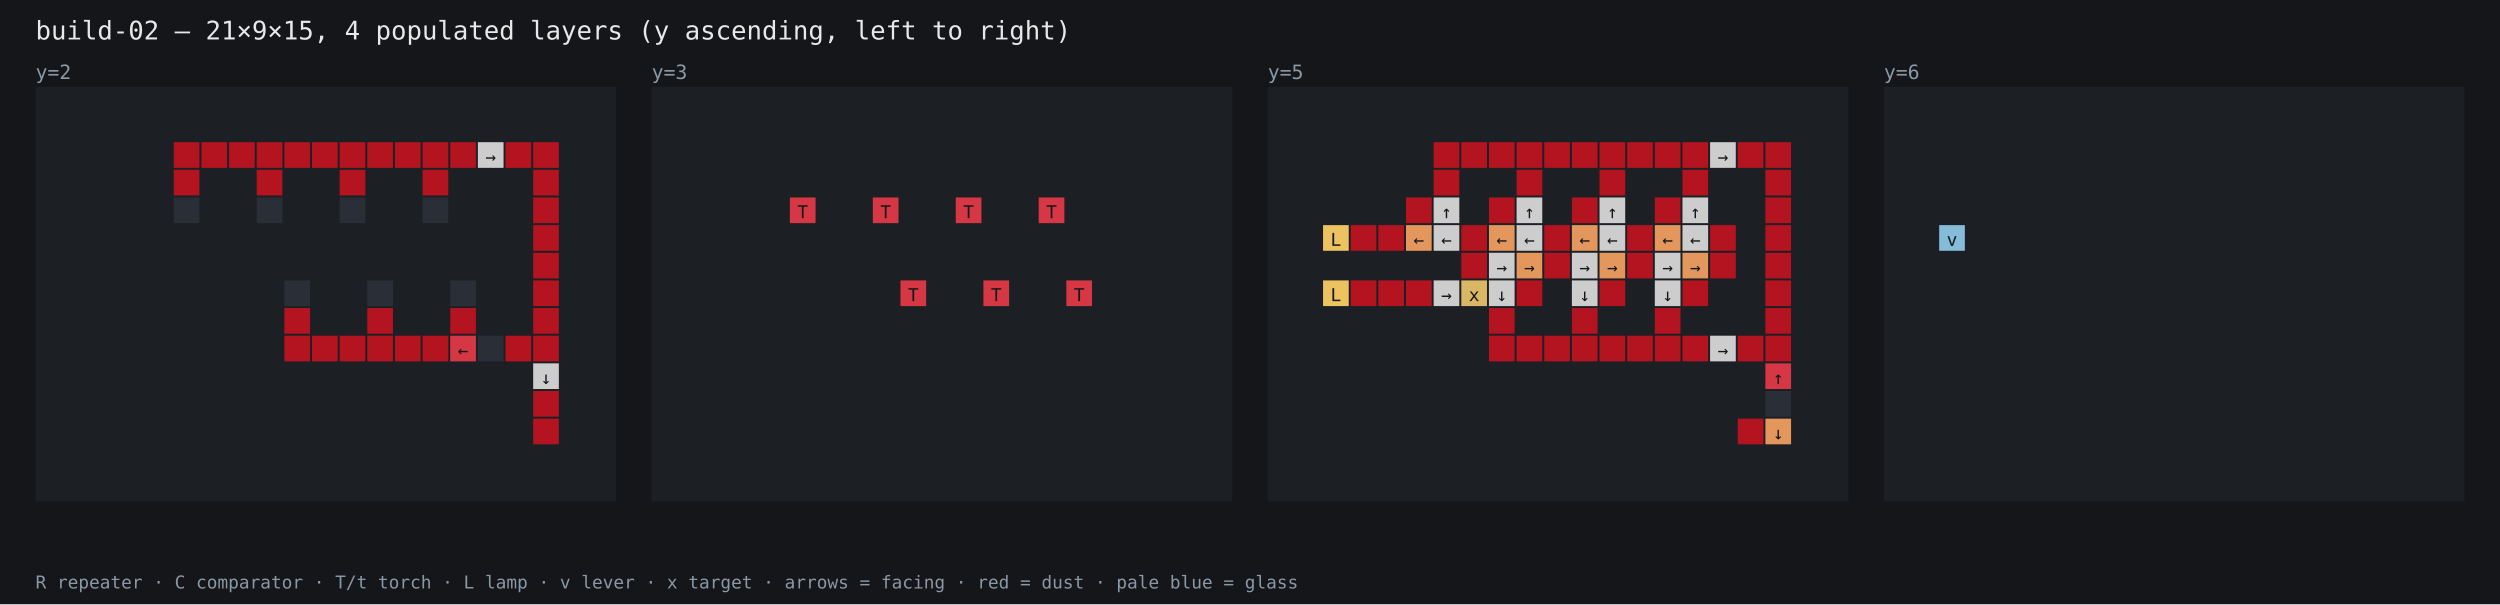
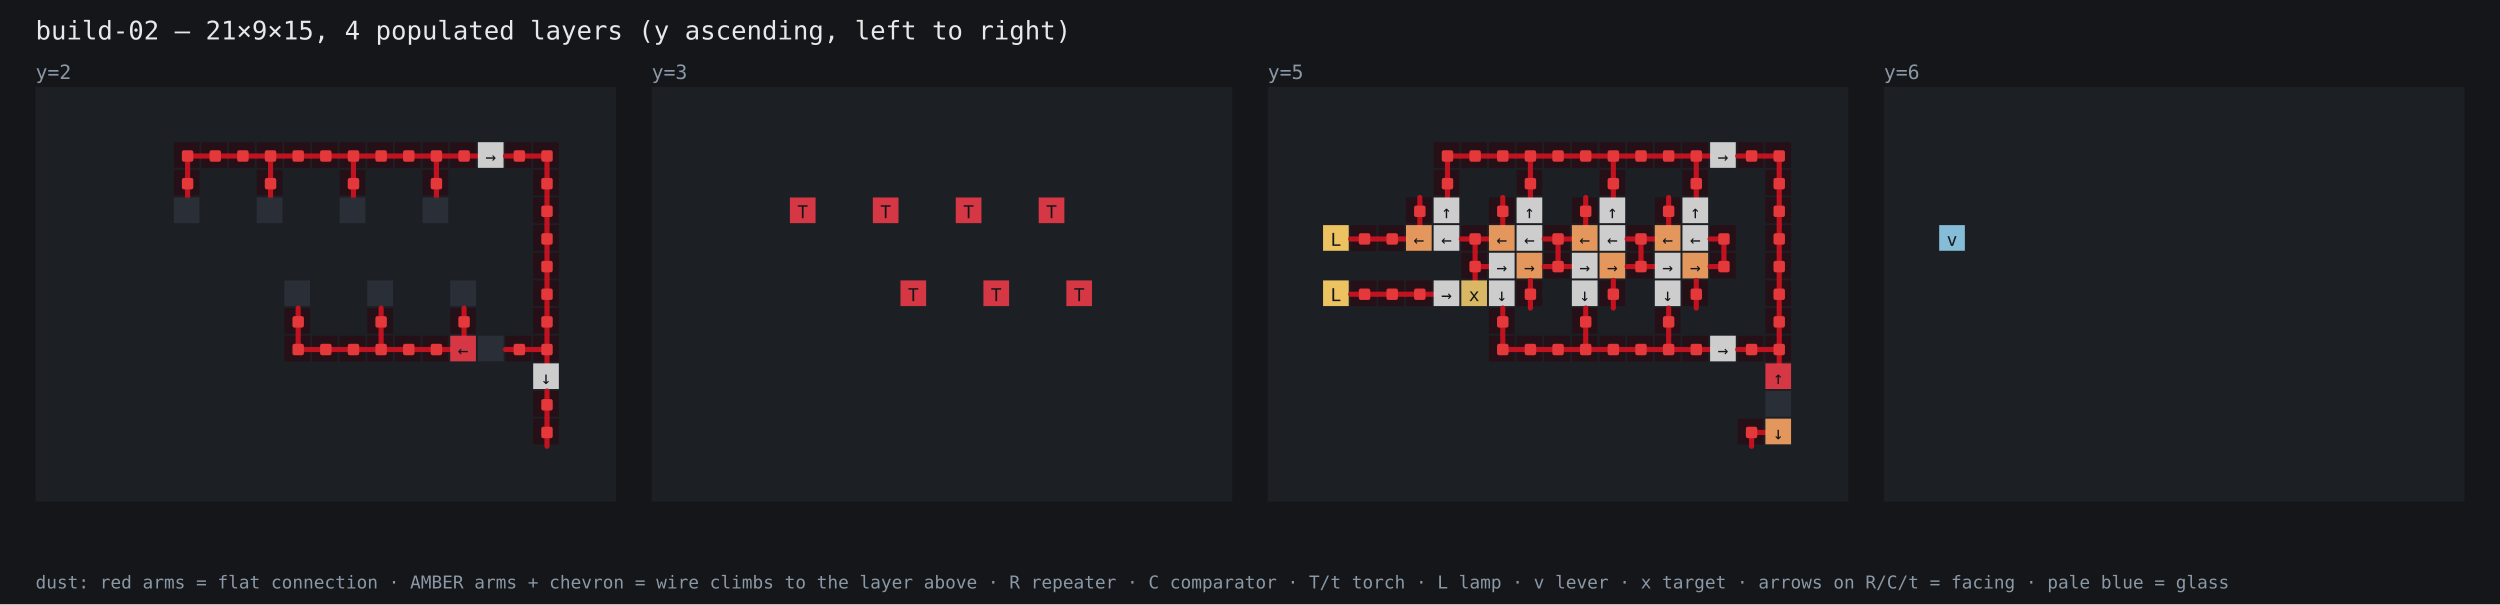
<svg xmlns="http://www.w3.org/2000/svg" width="1266" height="306" viewBox="0 0 1266 306" font-family="ui-monospace,monospace">
  <rect width="1266" height="306" fill="#14161a" />
  <text x="18" y="20" fill="#e8e8e8" font-size="13">build-02 — 21×9×15, 4 populated layers (y ascending, left to right)</text>
  <text x="18" y="40" fill="#8b98a5" font-size="10">y=2</text>
  <rect x="18" y="44" width="294" height="210" fill="#1c1f24" />
-   <rect x="88" y="72" width="13" height="13" fill="#c1121f" opacity="0.92" />
-   <rect x="88" y="86" width="13" height="13" fill="#c1121f" opacity="0.92" />
+   <rect x="88" y="72" width="13" height="13" fill="#241016" />
+   <line x1="95.0" y1="79.0" x2="95.0" y2="86.0" stroke="#c1121f" stroke-width="2.6" stroke-linecap="round" />
+   <line x1="95.0" y1="79.0" x2="102.0" y2="79.0" stroke="#c1121f" stroke-width="2.6" stroke-linecap="round" />
+   <rect x="92.1" y="76.1" width="5.8" height="5.8" rx="1" fill="#e5383b" />
+   <rect x="88" y="86" width="13" height="13" fill="#241016" />
+   <line x1="95.0" y1="93.0" x2="95.0" y2="86.0" stroke="#c1121f" stroke-width="2.6" stroke-linecap="round" />
+   <line x1="95.0" y1="93.0" x2="95.0" y2="100.0" stroke="#c1121f" stroke-width="2.6" stroke-linecap="round" />
+   <rect x="92.1" y="90.1" width="5.8" height="5.8" rx="1" fill="#e5383b" />
  <rect x="88" y="100" width="13" height="13" fill="#2b3038" opacity="0.92" />
-   <rect x="102" y="72" width="13" height="13" fill="#c1121f" opacity="0.92" />
-   <rect x="116" y="72" width="13" height="13" fill="#c1121f" opacity="0.92" />
-   <rect x="130" y="72" width="13" height="13" fill="#c1121f" opacity="0.92" />
-   <rect x="130" y="86" width="13" height="13" fill="#c1121f" opacity="0.92" />
+   <rect x="102" y="72" width="13" height="13" fill="#241016" />
+   <line x1="109.0" y1="79.0" x2="116.0" y2="79.0" stroke="#c1121f" stroke-width="2.6" stroke-linecap="round" />
+   <line x1="109.0" y1="79.0" x2="102.0" y2="79.0" stroke="#c1121f" stroke-width="2.6" stroke-linecap="round" />
+   <rect x="106.1" y="76.1" width="5.8" height="5.8" rx="1" fill="#e5383b" />
+   <rect x="116" y="72" width="13" height="13" fill="#241016" />
+   <line x1="123.0" y1="79.0" x2="130.0" y2="79.0" stroke="#c1121f" stroke-width="2.6" stroke-linecap="round" />
+   <line x1="123.0" y1="79.0" x2="116.0" y2="79.0" stroke="#c1121f" stroke-width="2.6" stroke-linecap="round" />
+   <rect x="120.1" y="76.1" width="5.8" height="5.8" rx="1" fill="#e5383b" />
+   <rect x="130" y="72" width="13" height="13" fill="#241016" />
+   <line x1="137.0" y1="79.0" x2="137.0" y2="86.0" stroke="#c1121f" stroke-width="2.6" stroke-linecap="round" />
+   <line x1="137.0" y1="79.0" x2="144.0" y2="79.0" stroke="#c1121f" stroke-width="2.6" stroke-linecap="round" />
+   <line x1="137.0" y1="79.0" x2="130.0" y2="79.0" stroke="#c1121f" stroke-width="2.6" stroke-linecap="round" />
+   <rect x="134.1" y="76.1" width="5.8" height="5.8" rx="1" fill="#e5383b" />
+   <rect x="130" y="86" width="13" height="13" fill="#241016" />
+   <line x1="137.0" y1="93.0" x2="137.0" y2="86.0" stroke="#c1121f" stroke-width="2.6" stroke-linecap="round" />
+   <line x1="137.0" y1="93.0" x2="137.0" y2="100.0" stroke="#c1121f" stroke-width="2.6" stroke-linecap="round" />
+   <rect x="134.1" y="90.1" width="5.8" height="5.8" rx="1" fill="#e5383b" />
  <rect x="130" y="100" width="13" height="13" fill="#2b3038" opacity="0.92" />
-   <rect x="144" y="72" width="13" height="13" fill="#c1121f" opacity="0.92" />
+   <rect x="144" y="72" width="13" height="13" fill="#241016" />
+   <line x1="151.0" y1="79.0" x2="158.0" y2="79.0" stroke="#c1121f" stroke-width="2.6" stroke-linecap="round" />
+   <line x1="151.0" y1="79.0" x2="144.0" y2="79.0" stroke="#c1121f" stroke-width="2.6" stroke-linecap="round" />
+   <rect x="148.1" y="76.1" width="5.8" height="5.8" rx="1" fill="#e5383b" />
  <rect x="144" y="142" width="13" height="13" fill="#2b3038" opacity="0.92" />
-   <rect x="144" y="156" width="13" height="13" fill="#c1121f" opacity="0.92" />
-   <rect x="144" y="170" width="13" height="13" fill="#c1121f" opacity="0.92" />
-   <rect x="158" y="72" width="13" height="13" fill="#c1121f" opacity="0.92" />
-   <rect x="158" y="170" width="13" height="13" fill="#c1121f" opacity="0.92" />
-   <rect x="172" y="72" width="13" height="13" fill="#c1121f" opacity="0.92" />
-   <rect x="172" y="86" width="13" height="13" fill="#c1121f" opacity="0.92" />
+   <rect x="144" y="156" width="13" height="13" fill="#241016" />
+   <line x1="151.0" y1="163.0" x2="151.0" y2="156.0" stroke="#c1121f" stroke-width="2.6" stroke-linecap="round" />
+   <line x1="151.0" y1="163.0" x2="151.0" y2="170.0" stroke="#c1121f" stroke-width="2.6" stroke-linecap="round" />
+   <rect x="148.1" y="160.1" width="5.8" height="5.8" rx="1" fill="#e5383b" />
+   <rect x="144" y="170" width="13" height="13" fill="#241016" />
+   <line x1="151.0" y1="177.0" x2="151.0" y2="170.0" stroke="#c1121f" stroke-width="2.6" stroke-linecap="round" />
+   <line x1="151.0" y1="177.0" x2="158.0" y2="177.0" stroke="#c1121f" stroke-width="2.6" stroke-linecap="round" />
+   <rect x="148.1" y="174.1" width="5.8" height="5.8" rx="1" fill="#e5383b" />
+   <rect x="158" y="72" width="13" height="13" fill="#241016" />
+   <line x1="165.0" y1="79.0" x2="172.0" y2="79.0" stroke="#c1121f" stroke-width="2.6" stroke-linecap="round" />
+   <line x1="165.0" y1="79.0" x2="158.0" y2="79.0" stroke="#c1121f" stroke-width="2.6" stroke-linecap="round" />
+   <rect x="162.1" y="76.1" width="5.8" height="5.8" rx="1" fill="#e5383b" />
+   <rect x="158" y="170" width="13" height="13" fill="#241016" />
+   <line x1="165.0" y1="177.0" x2="172.0" y2="177.0" stroke="#c1121f" stroke-width="2.6" stroke-linecap="round" />
+   <line x1="165.0" y1="177.0" x2="158.0" y2="177.0" stroke="#c1121f" stroke-width="2.6" stroke-linecap="round" />
+   <rect x="162.1" y="174.1" width="5.8" height="5.8" rx="1" fill="#e5383b" />
+   <rect x="172" y="72" width="13" height="13" fill="#241016" />
+   <line x1="179.0" y1="79.0" x2="179.0" y2="86.0" stroke="#c1121f" stroke-width="2.6" stroke-linecap="round" />
+   <line x1="179.0" y1="79.0" x2="186.0" y2="79.0" stroke="#c1121f" stroke-width="2.6" stroke-linecap="round" />
+   <line x1="179.0" y1="79.0" x2="172.0" y2="79.0" stroke="#c1121f" stroke-width="2.6" stroke-linecap="round" />
+   <rect x="176.1" y="76.1" width="5.8" height="5.8" rx="1" fill="#e5383b" />
+   <rect x="172" y="86" width="13" height="13" fill="#241016" />
+   <line x1="179.0" y1="93.0" x2="179.0" y2="86.0" stroke="#c1121f" stroke-width="2.6" stroke-linecap="round" />
+   <line x1="179.0" y1="93.0" x2="179.0" y2="100.0" stroke="#c1121f" stroke-width="2.6" stroke-linecap="round" />
+   <rect x="176.1" y="90.1" width="5.8" height="5.8" rx="1" fill="#e5383b" />
  <rect x="172" y="100" width="13" height="13" fill="#2b3038" opacity="0.92" />
-   <rect x="172" y="170" width="13" height="13" fill="#c1121f" opacity="0.92" />
-   <rect x="186" y="72" width="13" height="13" fill="#c1121f" opacity="0.92" />
+   <rect x="172" y="170" width="13" height="13" fill="#241016" />
+   <line x1="179.0" y1="177.0" x2="186.0" y2="177.0" stroke="#c1121f" stroke-width="2.6" stroke-linecap="round" />
+   <line x1="179.0" y1="177.0" x2="172.0" y2="177.0" stroke="#c1121f" stroke-width="2.6" stroke-linecap="round" />
+   <rect x="176.1" y="174.1" width="5.8" height="5.8" rx="1" fill="#e5383b" />
+   <rect x="186" y="72" width="13" height="13" fill="#241016" />
+   <line x1="193.0" y1="79.0" x2="200.0" y2="79.0" stroke="#c1121f" stroke-width="2.6" stroke-linecap="round" />
+   <line x1="193.0" y1="79.0" x2="186.0" y2="79.0" stroke="#c1121f" stroke-width="2.6" stroke-linecap="round" />
+   <rect x="190.1" y="76.1" width="5.8" height="5.8" rx="1" fill="#e5383b" />
  <rect x="186" y="142" width="13" height="13" fill="#2b3038" opacity="0.92" />
-   <rect x="186" y="156" width="13" height="13" fill="#c1121f" opacity="0.92" />
-   <rect x="186" y="170" width="13" height="13" fill="#c1121f" opacity="0.92" />
-   <rect x="200" y="72" width="13" height="13" fill="#c1121f" opacity="0.92" />
-   <rect x="200" y="170" width="13" height="13" fill="#c1121f" opacity="0.92" />
-   <rect x="214" y="72" width="13" height="13" fill="#c1121f" opacity="0.92" />
-   <rect x="214" y="86" width="13" height="13" fill="#c1121f" opacity="0.92" />
+   <rect x="186" y="156" width="13" height="13" fill="#241016" />
+   <line x1="193.0" y1="163.0" x2="193.0" y2="156.0" stroke="#c1121f" stroke-width="2.6" stroke-linecap="round" />
+   <line x1="193.0" y1="163.0" x2="193.0" y2="170.0" stroke="#c1121f" stroke-width="2.6" stroke-linecap="round" />
+   <rect x="190.1" y="160.1" width="5.8" height="5.8" rx="1" fill="#e5383b" />
+   <rect x="186" y="170" width="13" height="13" fill="#241016" />
+   <line x1="193.0" y1="177.0" x2="193.0" y2="170.0" stroke="#c1121f" stroke-width="2.6" stroke-linecap="round" />
+   <line x1="193.0" y1="177.0" x2="200.0" y2="177.0" stroke="#c1121f" stroke-width="2.6" stroke-linecap="round" />
+   <line x1="193.0" y1="177.0" x2="186.0" y2="177.0" stroke="#c1121f" stroke-width="2.6" stroke-linecap="round" />
+   <rect x="190.1" y="174.1" width="5.8" height="5.8" rx="1" fill="#e5383b" />
+   <rect x="200" y="72" width="13" height="13" fill="#241016" />
+   <line x1="207.0" y1="79.0" x2="214.0" y2="79.0" stroke="#c1121f" stroke-width="2.6" stroke-linecap="round" />
+   <line x1="207.0" y1="79.0" x2="200.0" y2="79.0" stroke="#c1121f" stroke-width="2.6" stroke-linecap="round" />
+   <rect x="204.1" y="76.1" width="5.8" height="5.8" rx="1" fill="#e5383b" />
+   <rect x="200" y="170" width="13" height="13" fill="#241016" />
+   <line x1="207.0" y1="177.0" x2="214.0" y2="177.0" stroke="#c1121f" stroke-width="2.6" stroke-linecap="round" />
+   <line x1="207.0" y1="177.0" x2="200.0" y2="177.0" stroke="#c1121f" stroke-width="2.6" stroke-linecap="round" />
+   <rect x="204.1" y="174.1" width="5.8" height="5.8" rx="1" fill="#e5383b" />
+   <rect x="214" y="72" width="13" height="13" fill="#241016" />
+   <line x1="221.0" y1="79.0" x2="221.0" y2="86.0" stroke="#c1121f" stroke-width="2.6" stroke-linecap="round" />
+   <line x1="221.0" y1="79.0" x2="228.0" y2="79.0" stroke="#c1121f" stroke-width="2.6" stroke-linecap="round" />
+   <line x1="221.0" y1="79.0" x2="214.0" y2="79.0" stroke="#c1121f" stroke-width="2.6" stroke-linecap="round" />
+   <rect x="218.1" y="76.1" width="5.8" height="5.8" rx="1" fill="#e5383b" />
+   <rect x="214" y="86" width="13" height="13" fill="#241016" />
+   <line x1="221.0" y1="93.0" x2="221.0" y2="86.0" stroke="#c1121f" stroke-width="2.6" stroke-linecap="round" />
+   <line x1="221.0" y1="93.0" x2="221.0" y2="100.0" stroke="#c1121f" stroke-width="2.6" stroke-linecap="round" />
+   <rect x="218.1" y="90.1" width="5.8" height="5.8" rx="1" fill="#e5383b" />
  <rect x="214" y="100" width="13" height="13" fill="#2b3038" opacity="0.92" />
-   <rect x="214" y="170" width="13" height="13" fill="#c1121f" opacity="0.92" />
-   <rect x="228" y="72" width="13" height="13" fill="#c1121f" opacity="0.92" />
+   <rect x="214" y="170" width="13" height="13" fill="#241016" />
+   <line x1="221.0" y1="177.0" x2="228.0" y2="177.0" stroke="#c1121f" stroke-width="2.6" stroke-linecap="round" />
+   <line x1="221.0" y1="177.0" x2="214.0" y2="177.0" stroke="#c1121f" stroke-width="2.6" stroke-linecap="round" />
+   <rect x="218.1" y="174.1" width="5.8" height="5.8" rx="1" fill="#e5383b" />
+   <rect x="228" y="72" width="13" height="13" fill="#241016" />
+   <line x1="235.0" y1="79.0" x2="242.0" y2="79.0" stroke="#c1121f" stroke-width="2.6" stroke-linecap="round" />
+   <line x1="235.0" y1="79.0" x2="228.0" y2="79.0" stroke="#c1121f" stroke-width="2.6" stroke-linecap="round" />
+   <rect x="232.1" y="76.1" width="5.8" height="5.8" rx="1" fill="#e5383b" />
  <rect x="228" y="142" width="13" height="13" fill="#2b3038" opacity="0.92" />
-   <rect x="228" y="156" width="13" height="13" fill="#c1121f" opacity="0.92" />
+   <rect x="228" y="156" width="13" height="13" fill="#241016" />
+   <line x1="235.0" y1="163.0" x2="235.0" y2="156.0" stroke="#c1121f" stroke-width="2.6" stroke-linecap="round" />
+   <line x1="235.0" y1="163.0" x2="235.0" y2="170.0" stroke="#c1121f" stroke-width="2.6" stroke-linecap="round" />
+   <rect x="232.1" y="160.1" width="5.8" height="5.8" rx="1" fill="#e5383b" />
  <rect x="228" y="170" width="13" height="13" fill="#e63946" opacity="0.92" />
  <text x="234.5" y="180.5" fill="#14161a" font-size="9" text-anchor="middle">←</text>
  <rect x="242" y="72" width="13" height="13" fill="#dcdcdc" opacity="0.92" />
  <text x="248.5" y="82.5" fill="#14161a" font-size="9" text-anchor="middle">→</text>
  <rect x="242" y="170" width="13" height="13" fill="#2b3038" opacity="0.92" />
-   <rect x="256" y="72" width="13" height="13" fill="#c1121f" opacity="0.92" />
-   <rect x="256" y="170" width="13" height="13" fill="#c1121f" opacity="0.92" />
-   <rect x="270" y="72" width="13" height="13" fill="#c1121f" opacity="0.92" />
-   <rect x="270" y="86" width="13" height="13" fill="#c1121f" opacity="0.92" />
-   <rect x="270" y="100" width="13" height="13" fill="#c1121f" opacity="0.92" />
-   <rect x="270" y="114" width="13" height="13" fill="#c1121f" opacity="0.92" />
-   <rect x="270" y="128" width="13" height="13" fill="#c1121f" opacity="0.92" />
-   <rect x="270" y="142" width="13" height="13" fill="#c1121f" opacity="0.92" />
-   <rect x="270" y="156" width="13" height="13" fill="#c1121f" opacity="0.92" />
-   <rect x="270" y="170" width="13" height="13" fill="#c1121f" opacity="0.92" />
+   <rect x="256" y="72" width="13" height="13" fill="#241016" />
+   <line x1="263.0" y1="79.0" x2="270.0" y2="79.0" stroke="#c1121f" stroke-width="2.6" stroke-linecap="round" />
+   <line x1="263.0" y1="79.0" x2="256.0" y2="79.0" stroke="#c1121f" stroke-width="2.6" stroke-linecap="round" />
+   <rect x="260.1" y="76.1" width="5.8" height="5.8" rx="1" fill="#e5383b" />
+   <rect x="256" y="170" width="13" height="13" fill="#241016" />
+   <line x1="263.0" y1="177.0" x2="270.0" y2="177.0" stroke="#c1121f" stroke-width="2.6" stroke-linecap="round" />
+   <line x1="263.0" y1="177.0" x2="256.0" y2="177.0" stroke="#c1121f" stroke-width="2.6" stroke-linecap="round" />
+   <rect x="260.1" y="174.1" width="5.8" height="5.8" rx="1" fill="#e5383b" />
+   <rect x="270" y="72" width="13" height="13" fill="#241016" />
+   <line x1="277.0" y1="79.0" x2="277.0" y2="86.0" stroke="#c1121f" stroke-width="2.6" stroke-linecap="round" />
+   <line x1="277.0" y1="79.0" x2="270.0" y2="79.0" stroke="#c1121f" stroke-width="2.6" stroke-linecap="round" />
+   <rect x="274.1" y="76.1" width="5.8" height="5.8" rx="1" fill="#e5383b" />
+   <rect x="270" y="86" width="13" height="13" fill="#241016" />
+   <line x1="277.0" y1="93.0" x2="277.0" y2="86.0" stroke="#c1121f" stroke-width="2.6" stroke-linecap="round" />
+   <line x1="277.0" y1="93.0" x2="277.0" y2="100.0" stroke="#c1121f" stroke-width="2.6" stroke-linecap="round" />
+   <rect x="274.1" y="90.1" width="5.8" height="5.8" rx="1" fill="#e5383b" />
+   <rect x="270" y="100" width="13" height="13" fill="#241016" />
+   <line x1="277.0" y1="107.0" x2="277.0" y2="100.0" stroke="#c1121f" stroke-width="2.6" stroke-linecap="round" />
+   <line x1="277.0" y1="107.0" x2="277.0" y2="114.0" stroke="#c1121f" stroke-width="2.6" stroke-linecap="round" />
+   <rect x="274.1" y="104.1" width="5.8" height="5.8" rx="1" fill="#e5383b" />
+   <rect x="270" y="114" width="13" height="13" fill="#241016" />
+   <line x1="277.0" y1="121.0" x2="277.0" y2="114.0" stroke="#c1121f" stroke-width="2.6" stroke-linecap="round" />
+   <line x1="277.0" y1="121.0" x2="277.0" y2="128.0" stroke="#c1121f" stroke-width="2.6" stroke-linecap="round" />
+   <rect x="274.1" y="118.1" width="5.8" height="5.8" rx="1" fill="#e5383b" />
+   <rect x="270" y="128" width="13" height="13" fill="#241016" />
+   <line x1="277.0" y1="135.0" x2="277.0" y2="128.0" stroke="#c1121f" stroke-width="2.6" stroke-linecap="round" />
+   <line x1="277.0" y1="135.0" x2="277.0" y2="142.0" stroke="#c1121f" stroke-width="2.6" stroke-linecap="round" />
+   <rect x="274.1" y="132.1" width="5.8" height="5.8" rx="1" fill="#e5383b" />
+   <rect x="270" y="142" width="13" height="13" fill="#241016" />
+   <line x1="277.0" y1="149.0" x2="277.0" y2="142.0" stroke="#c1121f" stroke-width="2.6" stroke-linecap="round" />
+   <line x1="277.0" y1="149.0" x2="277.0" y2="156.0" stroke="#c1121f" stroke-width="2.6" stroke-linecap="round" />
+   <rect x="274.1" y="146.1" width="5.8" height="5.8" rx="1" fill="#e5383b" />
+   <rect x="270" y="156" width="13" height="13" fill="#241016" />
+   <line x1="277.0" y1="163.0" x2="277.0" y2="156.0" stroke="#c1121f" stroke-width="2.6" stroke-linecap="round" />
+   <line x1="277.0" y1="163.0" x2="277.0" y2="170.0" stroke="#c1121f" stroke-width="2.6" stroke-linecap="round" />
+   <rect x="274.1" y="160.1" width="5.8" height="5.8" rx="1" fill="#e5383b" />
+   <rect x="270" y="170" width="13" height="13" fill="#241016" />
+   <line x1="277.0" y1="177.0" x2="277.0" y2="170.0" stroke="#c1121f" stroke-width="2.6" stroke-linecap="round" />
+   <line x1="277.0" y1="177.0" x2="277.0" y2="184.0" stroke="#c1121f" stroke-width="2.6" stroke-linecap="round" />
+   <line x1="277.0" y1="177.0" x2="270.0" y2="177.0" stroke="#c1121f" stroke-width="2.6" stroke-linecap="round" />
+   <rect x="274.1" y="174.1" width="5.8" height="5.8" rx="1" fill="#e5383b" />
  <rect x="270" y="184" width="13" height="13" fill="#dcdcdc" opacity="0.92" />
  <text x="276.5" y="194.5" fill="#14161a" font-size="9" text-anchor="middle">↓</text>
-   <rect x="270" y="198" width="13" height="13" fill="#c1121f" opacity="0.92" />
-   <rect x="270" y="212" width="13" height="13" fill="#c1121f" opacity="0.92" />
+   <rect x="270" y="198" width="13" height="13" fill="#241016" />
+   <line x1="277.0" y1="205.0" x2="277.0" y2="198.0" stroke="#c1121f" stroke-width="2.6" stroke-linecap="round" />
+   <line x1="277.0" y1="205.0" x2="277.0" y2="212.0" stroke="#c1121f" stroke-width="2.6" stroke-linecap="round" />
+   <rect x="274.1" y="202.1" width="5.8" height="5.8" rx="1" fill="#e5383b" />
+   <rect x="270" y="212" width="13" height="13" fill="#241016" />
+   <line x1="277.0" y1="219.0" x2="277.0" y2="212.0" stroke="#c1121f" stroke-width="2.6" stroke-linecap="round" />
+   <line x1="277.0" y1="219.0" x2="277.0" y2="226.0" stroke="#c1121f" stroke-width="2.6" stroke-linecap="round" />
+   <rect x="274.1" y="216.1" width="5.8" height="5.8" rx="1" fill="#e5383b" />
  <text x="330" y="40" fill="#8b98a5" font-size="10">y=3</text>
  <rect x="330" y="44" width="294" height="210" fill="#1c1f24" />
  <rect x="400" y="100" width="13" height="13" fill="#e63946" opacity="0.92" />
  <text x="406.5" y="110.5" fill="#14161a" font-size="9" text-anchor="middle">T</text>
  <rect x="442" y="100" width="13" height="13" fill="#e63946" opacity="0.92" />
  <text x="448.5" y="110.5" fill="#14161a" font-size="9" text-anchor="middle">T</text>
  <rect x="456" y="142" width="13" height="13" fill="#e63946" opacity="0.92" />
  <text x="462.5" y="152.5" fill="#14161a" font-size="9" text-anchor="middle">T</text>
  <rect x="484" y="100" width="13" height="13" fill="#e63946" opacity="0.92" />
  <text x="490.5" y="110.5" fill="#14161a" font-size="9" text-anchor="middle">T</text>
  <rect x="498" y="142" width="13" height="13" fill="#e63946" opacity="0.92" />
  <text x="504.5" y="152.5" fill="#14161a" font-size="9" text-anchor="middle">T</text>
  <rect x="526" y="100" width="13" height="13" fill="#e63946" opacity="0.92" />
  <text x="532.5" y="110.5" fill="#14161a" font-size="9" text-anchor="middle">T</text>
  <rect x="540" y="142" width="13" height="13" fill="#e63946" opacity="0.92" />
  <text x="546.5" y="152.5" fill="#14161a" font-size="9" text-anchor="middle">T</text>
  <text x="642" y="40" fill="#8b98a5" font-size="10">y=5</text>
  <rect x="642" y="44" width="294" height="210" fill="#1c1f24" />
  <rect x="670" y="114" width="13" height="13" fill="#ffd166" opacity="0.92" />
  <text x="676.5" y="124.5" fill="#14161a" font-size="9" text-anchor="middle">L</text>
  <rect x="670" y="142" width="13" height="13" fill="#ffd166" opacity="0.92" />
  <text x="676.5" y="152.5" fill="#14161a" font-size="9" text-anchor="middle">L</text>
-   <rect x="684" y="114" width="13" height="13" fill="#c1121f" opacity="0.92" />
-   <rect x="684" y="142" width="13" height="13" fill="#c1121f" opacity="0.92" />
-   <rect x="698" y="114" width="13" height="13" fill="#c1121f" opacity="0.92" />
-   <rect x="698" y="142" width="13" height="13" fill="#c1121f" opacity="0.92" />
-   <rect x="712" y="100" width="13" height="13" fill="#c1121f" opacity="0.92" />
+   <rect x="684" y="114" width="13" height="13" fill="#241016" />
+   <line x1="691.0" y1="121.0" x2="698.0" y2="121.0" stroke="#c1121f" stroke-width="2.6" stroke-linecap="round" />
+   <line x1="691.0" y1="121.0" x2="684.0" y2="121.0" stroke="#c1121f" stroke-width="2.6" stroke-linecap="round" />
+   <rect x="688.1" y="118.1" width="5.8" height="5.8" rx="1" fill="#e5383b" />
+   <rect x="684" y="142" width="13" height="13" fill="#241016" />
+   <line x1="691.0" y1="149.0" x2="698.0" y2="149.0" stroke="#c1121f" stroke-width="2.6" stroke-linecap="round" />
+   <line x1="691.0" y1="149.0" x2="684.0" y2="149.0" stroke="#c1121f" stroke-width="2.6" stroke-linecap="round" />
+   <rect x="688.1" y="146.1" width="5.8" height="5.8" rx="1" fill="#e5383b" />
+   <rect x="698" y="114" width="13" height="13" fill="#241016" />
+   <line x1="705.0" y1="121.0" x2="712.0" y2="121.0" stroke="#c1121f" stroke-width="2.6" stroke-linecap="round" />
+   <line x1="705.0" y1="121.0" x2="698.0" y2="121.0" stroke="#c1121f" stroke-width="2.6" stroke-linecap="round" />
+   <rect x="702.1" y="118.1" width="5.8" height="5.8" rx="1" fill="#e5383b" />
+   <rect x="698" y="142" width="13" height="13" fill="#241016" />
+   <line x1="705.0" y1="149.0" x2="712.0" y2="149.0" stroke="#c1121f" stroke-width="2.6" stroke-linecap="round" />
+   <line x1="705.0" y1="149.0" x2="698.0" y2="149.0" stroke="#c1121f" stroke-width="2.6" stroke-linecap="round" />
+   <rect x="702.1" y="146.1" width="5.8" height="5.8" rx="1" fill="#e5383b" />
+   <rect x="712" y="100" width="13" height="13" fill="#241016" />
+   <line x1="719.0" y1="107.0" x2="719.0" y2="100.0" stroke="#c1121f" stroke-width="2.6" stroke-linecap="round" />
+   <line x1="719.0" y1="107.0" x2="719.0" y2="114.0" stroke="#c1121f" stroke-width="2.6" stroke-linecap="round" />
+   <rect x="716.1" y="104.1" width="5.8" height="5.8" rx="1" fill="#e5383b" />
  <rect x="712" y="114" width="13" height="13" fill="#f4a261" opacity="0.92" />
  <text x="718.5" y="124.5" fill="#14161a" font-size="9" text-anchor="middle">←</text>
-   <rect x="712" y="142" width="13" height="13" fill="#c1121f" opacity="0.92" />
-   <rect x="726" y="72" width="13" height="13" fill="#c1121f" opacity="0.92" />
-   <rect x="726" y="86" width="13" height="13" fill="#c1121f" opacity="0.92" />
+   <rect x="712" y="142" width="13" height="13" fill="#241016" />
+   <line x1="719.0" y1="149.0" x2="726.0" y2="149.0" stroke="#c1121f" stroke-width="2.6" stroke-linecap="round" />
+   <line x1="719.0" y1="149.0" x2="712.0" y2="149.0" stroke="#c1121f" stroke-width="2.6" stroke-linecap="round" />
+   <rect x="716.1" y="146.1" width="5.8" height="5.8" rx="1" fill="#e5383b" />
+   <rect x="726" y="72" width="13" height="13" fill="#241016" />
+   <line x1="733.0" y1="79.0" x2="733.0" y2="86.0" stroke="#c1121f" stroke-width="2.6" stroke-linecap="round" />
+   <line x1="733.0" y1="79.0" x2="740.0" y2="79.0" stroke="#c1121f" stroke-width="2.6" stroke-linecap="round" />
+   <rect x="730.1" y="76.1" width="5.8" height="5.8" rx="1" fill="#e5383b" />
+   <rect x="726" y="86" width="13" height="13" fill="#241016" />
+   <line x1="733.0" y1="93.0" x2="733.0" y2="86.0" stroke="#c1121f" stroke-width="2.6" stroke-linecap="round" />
+   <line x1="733.0" y1="93.0" x2="733.0" y2="100.0" stroke="#c1121f" stroke-width="2.6" stroke-linecap="round" />
+   <rect x="730.1" y="90.1" width="5.8" height="5.8" rx="1" fill="#e5383b" />
  <rect x="726" y="100" width="13" height="13" fill="#dcdcdc" opacity="0.92" />
  <text x="732.5" y="110.5" fill="#14161a" font-size="9" text-anchor="middle">↑</text>
  <rect x="726" y="114" width="13" height="13" fill="#dcdcdc" opacity="0.92" />
  <text x="732.5" y="124.5" fill="#14161a" font-size="9" text-anchor="middle">←</text>
  <rect x="726" y="142" width="13" height="13" fill="#dcdcdc" opacity="0.92" />
  <text x="732.5" y="152.5" fill="#14161a" font-size="9" text-anchor="middle">→</text>
-   <rect x="740" y="72" width="13" height="13" fill="#c1121f" opacity="0.92" />
-   <rect x="740" y="114" width="13" height="13" fill="#c1121f" opacity="0.92" />
-   <rect x="740" y="128" width="13" height="13" fill="#c1121f" opacity="0.92" />
+   <rect x="740" y="72" width="13" height="13" fill="#241016" />
+   <line x1="747.0" y1="79.0" x2="754.0" y2="79.0" stroke="#c1121f" stroke-width="2.6" stroke-linecap="round" />
+   <line x1="747.0" y1="79.0" x2="740.0" y2="79.0" stroke="#c1121f" stroke-width="2.6" stroke-linecap="round" />
+   <rect x="744.1" y="76.1" width="5.8" height="5.8" rx="1" fill="#e5383b" />
+   <rect x="740" y="114" width="13" height="13" fill="#241016" />
+   <line x1="747.0" y1="121.0" x2="747.0" y2="128.0" stroke="#c1121f" stroke-width="2.6" stroke-linecap="round" />
+   <line x1="747.0" y1="121.0" x2="754.0" y2="121.0" stroke="#c1121f" stroke-width="2.6" stroke-linecap="round" />
+   <line x1="747.0" y1="121.0" x2="740.0" y2="121.0" stroke="#c1121f" stroke-width="2.6" stroke-linecap="round" />
+   <rect x="744.1" y="118.1" width="5.8" height="5.8" rx="1" fill="#e5383b" />
+   <rect x="740" y="128" width="13" height="13" fill="#241016" />
+   <line x1="747.0" y1="135.0" x2="747.0" y2="128.0" stroke="#c1121f" stroke-width="2.6" stroke-linecap="round" />
+   <line x1="747.0" y1="135.0" x2="747.0" y2="142.0" stroke="#c1121f" stroke-width="2.6" stroke-linecap="round" />
+   <line x1="747.0" y1="135.0" x2="754.0" y2="135.0" stroke="#c1121f" stroke-width="2.6" stroke-linecap="round" />
+   <rect x="744.1" y="132.1" width="5.8" height="5.8" rx="1" fill="#e5383b" />
  <rect x="740" y="142" width="13" height="13" fill="#e9c46a" opacity="0.92" />
  <text x="746.5" y="152.5" fill="#14161a" font-size="9" text-anchor="middle">x</text>
-   <rect x="754" y="72" width="13" height="13" fill="#c1121f" opacity="0.92" />
-   <rect x="754" y="100" width="13" height="13" fill="#c1121f" opacity="0.92" />
+   <rect x="754" y="72" width="13" height="13" fill="#241016" />
+   <line x1="761.0" y1="79.0" x2="768.0" y2="79.0" stroke="#c1121f" stroke-width="2.6" stroke-linecap="round" />
+   <line x1="761.0" y1="79.0" x2="754.0" y2="79.0" stroke="#c1121f" stroke-width="2.6" stroke-linecap="round" />
+   <rect x="758.1" y="76.1" width="5.8" height="5.8" rx="1" fill="#e5383b" />
+   <rect x="754" y="100" width="13" height="13" fill="#241016" />
+   <line x1="761.0" y1="107.0" x2="761.0" y2="100.0" stroke="#c1121f" stroke-width="2.6" stroke-linecap="round" />
+   <line x1="761.0" y1="107.0" x2="761.0" y2="114.0" stroke="#c1121f" stroke-width="2.6" stroke-linecap="round" />
+   <rect x="758.1" y="104.1" width="5.8" height="5.8" rx="1" fill="#e5383b" />
  <rect x="754" y="114" width="13" height="13" fill="#f4a261" opacity="0.92" />
  <text x="760.5" y="124.5" fill="#14161a" font-size="9" text-anchor="middle">←</text>
  <rect x="754" y="128" width="13" height="13" fill="#dcdcdc" opacity="0.92" />
  <text x="760.5" y="138.5" fill="#14161a" font-size="9" text-anchor="middle">→</text>
  <rect x="754" y="142" width="13" height="13" fill="#dcdcdc" opacity="0.92" />
  <text x="760.5" y="152.5" fill="#14161a" font-size="9" text-anchor="middle">↓</text>
-   <rect x="754" y="156" width="13" height="13" fill="#c1121f" opacity="0.92" />
-   <rect x="754" y="170" width="13" height="13" fill="#c1121f" opacity="0.92" />
-   <rect x="768" y="72" width="13" height="13" fill="#c1121f" opacity="0.92" />
-   <rect x="768" y="86" width="13" height="13" fill="#c1121f" opacity="0.92" />
+   <rect x="754" y="156" width="13" height="13" fill="#241016" />
+   <line x1="761.0" y1="163.0" x2="761.0" y2="156.0" stroke="#c1121f" stroke-width="2.6" stroke-linecap="round" />
+   <line x1="761.0" y1="163.0" x2="761.0" y2="170.0" stroke="#c1121f" stroke-width="2.6" stroke-linecap="round" />
+   <rect x="758.1" y="160.1" width="5.8" height="5.8" rx="1" fill="#e5383b" />
+   <rect x="754" y="170" width="13" height="13" fill="#241016" />
+   <line x1="761.0" y1="177.0" x2="761.0" y2="170.0" stroke="#c1121f" stroke-width="2.6" stroke-linecap="round" />
+   <line x1="761.0" y1="177.0" x2="768.0" y2="177.0" stroke="#c1121f" stroke-width="2.6" stroke-linecap="round" />
+   <rect x="758.1" y="174.1" width="5.8" height="5.8" rx="1" fill="#e5383b" />
+   <rect x="768" y="72" width="13" height="13" fill="#241016" />
+   <line x1="775.0" y1="79.0" x2="775.0" y2="86.0" stroke="#c1121f" stroke-width="2.6" stroke-linecap="round" />
+   <line x1="775.0" y1="79.0" x2="782.0" y2="79.0" stroke="#c1121f" stroke-width="2.6" stroke-linecap="round" />
+   <line x1="775.0" y1="79.0" x2="768.0" y2="79.0" stroke="#c1121f" stroke-width="2.6" stroke-linecap="round" />
+   <rect x="772.1" y="76.1" width="5.8" height="5.8" rx="1" fill="#e5383b" />
+   <rect x="768" y="86" width="13" height="13" fill="#241016" />
+   <line x1="775.0" y1="93.0" x2="775.0" y2="86.0" stroke="#c1121f" stroke-width="2.6" stroke-linecap="round" />
+   <line x1="775.0" y1="93.0" x2="775.0" y2="100.0" stroke="#c1121f" stroke-width="2.6" stroke-linecap="round" />
+   <rect x="772.1" y="90.1" width="5.8" height="5.8" rx="1" fill="#e5383b" />
  <rect x="768" y="100" width="13" height="13" fill="#dcdcdc" opacity="0.92" />
  <text x="774.5" y="110.5" fill="#14161a" font-size="9" text-anchor="middle">↑</text>
  <rect x="768" y="114" width="13" height="13" fill="#dcdcdc" opacity="0.92" />
  <text x="774.5" y="124.5" fill="#14161a" font-size="9" text-anchor="middle">←</text>
  <rect x="768" y="128" width="13" height="13" fill="#f4a261" opacity="0.92" />
  <text x="774.5" y="138.5" fill="#14161a" font-size="9" text-anchor="middle">→</text>
-   <rect x="768" y="142" width="13" height="13" fill="#c1121f" opacity="0.92" />
-   <rect x="768" y="170" width="13" height="13" fill="#c1121f" opacity="0.92" />
-   <rect x="782" y="72" width="13" height="13" fill="#c1121f" opacity="0.92" />
-   <rect x="782" y="114" width="13" height="13" fill="#c1121f" opacity="0.92" />
-   <rect x="782" y="128" width="13" height="13" fill="#c1121f" opacity="0.92" />
-   <rect x="782" y="170" width="13" height="13" fill="#c1121f" opacity="0.92" />
-   <rect x="796" y="72" width="13" height="13" fill="#c1121f" opacity="0.92" />
-   <rect x="796" y="100" width="13" height="13" fill="#c1121f" opacity="0.92" />
+   <rect x="768" y="142" width="13" height="13" fill="#241016" />
+   <line x1="775.0" y1="149.0" x2="775.0" y2="142.0" stroke="#c1121f" stroke-width="2.6" stroke-linecap="round" />
+   <line x1="775.0" y1="149.0" x2="775.0" y2="156.0" stroke="#c1121f" stroke-width="2.6" stroke-linecap="round" />
+   <rect x="772.1" y="146.1" width="5.8" height="5.8" rx="1" fill="#e5383b" />
+   <rect x="768" y="170" width="13" height="13" fill="#241016" />
+   <line x1="775.0" y1="177.0" x2="782.0" y2="177.0" stroke="#c1121f" stroke-width="2.6" stroke-linecap="round" />
+   <line x1="775.0" y1="177.0" x2="768.0" y2="177.0" stroke="#c1121f" stroke-width="2.6" stroke-linecap="round" />
+   <rect x="772.1" y="174.1" width="5.8" height="5.8" rx="1" fill="#e5383b" />
+   <rect x="782" y="72" width="13" height="13" fill="#241016" />
+   <line x1="789.0" y1="79.0" x2="796.0" y2="79.0" stroke="#c1121f" stroke-width="2.6" stroke-linecap="round" />
+   <line x1="789.0" y1="79.0" x2="782.0" y2="79.0" stroke="#c1121f" stroke-width="2.6" stroke-linecap="round" />
+   <rect x="786.1" y="76.1" width="5.8" height="5.8" rx="1" fill="#e5383b" />
+   <rect x="782" y="114" width="13" height="13" fill="#241016" />
+   <line x1="789.0" y1="121.0" x2="789.0" y2="128.0" stroke="#c1121f" stroke-width="2.6" stroke-linecap="round" />
+   <line x1="789.0" y1="121.0" x2="796.0" y2="121.0" stroke="#c1121f" stroke-width="2.6" stroke-linecap="round" />
+   <line x1="789.0" y1="121.0" x2="782.0" y2="121.0" stroke="#c1121f" stroke-width="2.6" stroke-linecap="round" />
+   <rect x="786.1" y="118.1" width="5.8" height="5.8" rx="1" fill="#e5383b" />
+   <rect x="782" y="128" width="13" height="13" fill="#241016" />
+   <line x1="789.0" y1="135.0" x2="789.0" y2="128.0" stroke="#c1121f" stroke-width="2.6" stroke-linecap="round" />
+   <line x1="789.0" y1="135.0" x2="796.0" y2="135.0" stroke="#c1121f" stroke-width="2.6" stroke-linecap="round" />
+   <line x1="789.0" y1="135.0" x2="782.0" y2="135.0" stroke="#c1121f" stroke-width="2.6" stroke-linecap="round" />
+   <rect x="786.1" y="132.1" width="5.8" height="5.8" rx="1" fill="#e5383b" />
+   <rect x="782" y="170" width="13" height="13" fill="#241016" />
+   <line x1="789.0" y1="177.0" x2="796.0" y2="177.0" stroke="#c1121f" stroke-width="2.6" stroke-linecap="round" />
+   <line x1="789.0" y1="177.0" x2="782.0" y2="177.0" stroke="#c1121f" stroke-width="2.6" stroke-linecap="round" />
+   <rect x="786.1" y="174.1" width="5.8" height="5.8" rx="1" fill="#e5383b" />
+   <rect x="796" y="72" width="13" height="13" fill="#241016" />
+   <line x1="803.0" y1="79.0" x2="810.0" y2="79.0" stroke="#c1121f" stroke-width="2.6" stroke-linecap="round" />
+   <line x1="803.0" y1="79.0" x2="796.0" y2="79.0" stroke="#c1121f" stroke-width="2.6" stroke-linecap="round" />
+   <rect x="800.1" y="76.1" width="5.8" height="5.8" rx="1" fill="#e5383b" />
+   <rect x="796" y="100" width="13" height="13" fill="#241016" />
+   <line x1="803.0" y1="107.0" x2="803.0" y2="100.0" stroke="#c1121f" stroke-width="2.6" stroke-linecap="round" />
+   <line x1="803.0" y1="107.0" x2="803.0" y2="114.0" stroke="#c1121f" stroke-width="2.6" stroke-linecap="round" />
+   <rect x="800.1" y="104.1" width="5.8" height="5.8" rx="1" fill="#e5383b" />
  <rect x="796" y="114" width="13" height="13" fill="#f4a261" opacity="0.92" />
  <text x="802.5" y="124.5" fill="#14161a" font-size="9" text-anchor="middle">←</text>
  <rect x="796" y="128" width="13" height="13" fill="#dcdcdc" opacity="0.92" />
  <text x="802.5" y="138.5" fill="#14161a" font-size="9" text-anchor="middle">→</text>
  <rect x="796" y="142" width="13" height="13" fill="#dcdcdc" opacity="0.92" />
  <text x="802.5" y="152.5" fill="#14161a" font-size="9" text-anchor="middle">↓</text>
-   <rect x="796" y="156" width="13" height="13" fill="#c1121f" opacity="0.92" />
-   <rect x="796" y="170" width="13" height="13" fill="#c1121f" opacity="0.92" />
-   <rect x="810" y="72" width="13" height="13" fill="#c1121f" opacity="0.92" />
-   <rect x="810" y="86" width="13" height="13" fill="#c1121f" opacity="0.92" />
+   <rect x="796" y="156" width="13" height="13" fill="#241016" />
+   <line x1="803.0" y1="163.0" x2="803.0" y2="156.0" stroke="#c1121f" stroke-width="2.6" stroke-linecap="round" />
+   <line x1="803.0" y1="163.0" x2="803.0" y2="170.0" stroke="#c1121f" stroke-width="2.6" stroke-linecap="round" />
+   <rect x="800.1" y="160.1" width="5.8" height="5.8" rx="1" fill="#e5383b" />
+   <rect x="796" y="170" width="13" height="13" fill="#241016" />
+   <line x1="803.0" y1="177.0" x2="803.0" y2="170.0" stroke="#c1121f" stroke-width="2.6" stroke-linecap="round" />
+   <line x1="803.0" y1="177.0" x2="810.0" y2="177.0" stroke="#c1121f" stroke-width="2.6" stroke-linecap="round" />
+   <line x1="803.0" y1="177.0" x2="796.0" y2="177.0" stroke="#c1121f" stroke-width="2.6" stroke-linecap="round" />
+   <rect x="800.1" y="174.1" width="5.8" height="5.8" rx="1" fill="#e5383b" />
+   <rect x="810" y="72" width="13" height="13" fill="#241016" />
+   <line x1="817.0" y1="79.0" x2="817.0" y2="86.0" stroke="#c1121f" stroke-width="2.6" stroke-linecap="round" />
+   <line x1="817.0" y1="79.0" x2="824.0" y2="79.0" stroke="#c1121f" stroke-width="2.6" stroke-linecap="round" />
+   <line x1="817.0" y1="79.0" x2="810.0" y2="79.0" stroke="#c1121f" stroke-width="2.6" stroke-linecap="round" />
+   <rect x="814.1" y="76.1" width="5.8" height="5.8" rx="1" fill="#e5383b" />
+   <rect x="810" y="86" width="13" height="13" fill="#241016" />
+   <line x1="817.0" y1="93.0" x2="817.0" y2="86.0" stroke="#c1121f" stroke-width="2.6" stroke-linecap="round" />
+   <line x1="817.0" y1="93.0" x2="817.0" y2="100.0" stroke="#c1121f" stroke-width="2.6" stroke-linecap="round" />
+   <rect x="814.1" y="90.1" width="5.8" height="5.8" rx="1" fill="#e5383b" />
  <rect x="810" y="100" width="13" height="13" fill="#dcdcdc" opacity="0.92" />
  <text x="816.5" y="110.5" fill="#14161a" font-size="9" text-anchor="middle">↑</text>
  <rect x="810" y="114" width="13" height="13" fill="#dcdcdc" opacity="0.92" />
  <text x="816.5" y="124.5" fill="#14161a" font-size="9" text-anchor="middle">←</text>
  <rect x="810" y="128" width="13" height="13" fill="#f4a261" opacity="0.92" />
  <text x="816.5" y="138.5" fill="#14161a" font-size="9" text-anchor="middle">→</text>
-   <rect x="810" y="142" width="13" height="13" fill="#c1121f" opacity="0.92" />
-   <rect x="810" y="170" width="13" height="13" fill="#c1121f" opacity="0.92" />
-   <rect x="824" y="72" width="13" height="13" fill="#c1121f" opacity="0.92" />
-   <rect x="824" y="114" width="13" height="13" fill="#c1121f" opacity="0.92" />
-   <rect x="824" y="128" width="13" height="13" fill="#c1121f" opacity="0.92" />
-   <rect x="824" y="170" width="13" height="13" fill="#c1121f" opacity="0.92" />
-   <rect x="838" y="72" width="13" height="13" fill="#c1121f" opacity="0.92" />
-   <rect x="838" y="100" width="13" height="13" fill="#c1121f" opacity="0.92" />
+   <rect x="810" y="142" width="13" height="13" fill="#241016" />
+   <line x1="817.0" y1="149.0" x2="817.0" y2="142.0" stroke="#c1121f" stroke-width="2.6" stroke-linecap="round" />
+   <line x1="817.0" y1="149.0" x2="817.0" y2="156.0" stroke="#c1121f" stroke-width="2.6" stroke-linecap="round" />
+   <rect x="814.1" y="146.1" width="5.8" height="5.8" rx="1" fill="#e5383b" />
+   <rect x="810" y="170" width="13" height="13" fill="#241016" />
+   <line x1="817.0" y1="177.0" x2="824.0" y2="177.0" stroke="#c1121f" stroke-width="2.6" stroke-linecap="round" />
+   <line x1="817.0" y1="177.0" x2="810.0" y2="177.0" stroke="#c1121f" stroke-width="2.6" stroke-linecap="round" />
+   <rect x="814.1" y="174.1" width="5.8" height="5.8" rx="1" fill="#e5383b" />
+   <rect x="824" y="72" width="13" height="13" fill="#241016" />
+   <line x1="831.0" y1="79.0" x2="838.0" y2="79.0" stroke="#c1121f" stroke-width="2.6" stroke-linecap="round" />
+   <line x1="831.0" y1="79.0" x2="824.0" y2="79.0" stroke="#c1121f" stroke-width="2.6" stroke-linecap="round" />
+   <rect x="828.1" y="76.1" width="5.8" height="5.8" rx="1" fill="#e5383b" />
+   <rect x="824" y="114" width="13" height="13" fill="#241016" />
+   <line x1="831.0" y1="121.0" x2="831.0" y2="128.0" stroke="#c1121f" stroke-width="2.6" stroke-linecap="round" />
+   <line x1="831.0" y1="121.0" x2="838.0" y2="121.0" stroke="#c1121f" stroke-width="2.6" stroke-linecap="round" />
+   <line x1="831.0" y1="121.0" x2="824.0" y2="121.0" stroke="#c1121f" stroke-width="2.6" stroke-linecap="round" />
+   <rect x="828.1" y="118.1" width="5.8" height="5.8" rx="1" fill="#e5383b" />
+   <rect x="824" y="128" width="13" height="13" fill="#241016" />
+   <line x1="831.0" y1="135.0" x2="831.0" y2="128.0" stroke="#c1121f" stroke-width="2.6" stroke-linecap="round" />
+   <line x1="831.0" y1="135.0" x2="838.0" y2="135.0" stroke="#c1121f" stroke-width="2.6" stroke-linecap="round" />
+   <line x1="831.0" y1="135.0" x2="824.0" y2="135.0" stroke="#c1121f" stroke-width="2.6" stroke-linecap="round" />
+   <rect x="828.1" y="132.1" width="5.8" height="5.8" rx="1" fill="#e5383b" />
+   <rect x="824" y="170" width="13" height="13" fill="#241016" />
+   <line x1="831.0" y1="177.0" x2="838.0" y2="177.0" stroke="#c1121f" stroke-width="2.6" stroke-linecap="round" />
+   <line x1="831.0" y1="177.0" x2="824.0" y2="177.0" stroke="#c1121f" stroke-width="2.6" stroke-linecap="round" />
+   <rect x="828.1" y="174.1" width="5.8" height="5.8" rx="1" fill="#e5383b" />
+   <rect x="838" y="72" width="13" height="13" fill="#241016" />
+   <line x1="845.0" y1="79.0" x2="852.0" y2="79.0" stroke="#c1121f" stroke-width="2.6" stroke-linecap="round" />
+   <line x1="845.0" y1="79.0" x2="838.0" y2="79.0" stroke="#c1121f" stroke-width="2.6" stroke-linecap="round" />
+   <rect x="842.1" y="76.1" width="5.8" height="5.8" rx="1" fill="#e5383b" />
+   <rect x="838" y="100" width="13" height="13" fill="#241016" />
+   <line x1="845.0" y1="107.0" x2="845.0" y2="100.0" stroke="#c1121f" stroke-width="2.6" stroke-linecap="round" />
+   <line x1="845.0" y1="107.0" x2="845.0" y2="114.0" stroke="#c1121f" stroke-width="2.6" stroke-linecap="round" />
+   <rect x="842.1" y="104.1" width="5.8" height="5.8" rx="1" fill="#e5383b" />
  <rect x="838" y="114" width="13" height="13" fill="#f4a261" opacity="0.92" />
  <text x="844.5" y="124.5" fill="#14161a" font-size="9" text-anchor="middle">←</text>
  <rect x="838" y="128" width="13" height="13" fill="#dcdcdc" opacity="0.92" />
  <text x="844.5" y="138.5" fill="#14161a" font-size="9" text-anchor="middle">→</text>
  <rect x="838" y="142" width="13" height="13" fill="#dcdcdc" opacity="0.92" />
  <text x="844.5" y="152.5" fill="#14161a" font-size="9" text-anchor="middle">↓</text>
-   <rect x="838" y="156" width="13" height="13" fill="#c1121f" opacity="0.92" />
-   <rect x="838" y="170" width="13" height="13" fill="#c1121f" opacity="0.92" />
-   <rect x="852" y="72" width="13" height="13" fill="#c1121f" opacity="0.92" />
-   <rect x="852" y="86" width="13" height="13" fill="#c1121f" opacity="0.92" />
+   <rect x="838" y="156" width="13" height="13" fill="#241016" />
+   <line x1="845.0" y1="163.0" x2="845.0" y2="156.0" stroke="#c1121f" stroke-width="2.6" stroke-linecap="round" />
+   <line x1="845.0" y1="163.0" x2="845.0" y2="170.0" stroke="#c1121f" stroke-width="2.6" stroke-linecap="round" />
+   <rect x="842.1" y="160.1" width="5.8" height="5.8" rx="1" fill="#e5383b" />
+   <rect x="838" y="170" width="13" height="13" fill="#241016" />
+   <line x1="845.0" y1="177.0" x2="845.0" y2="170.0" stroke="#c1121f" stroke-width="2.6" stroke-linecap="round" />
+   <line x1="845.0" y1="177.0" x2="852.0" y2="177.0" stroke="#c1121f" stroke-width="2.6" stroke-linecap="round" />
+   <line x1="845.0" y1="177.0" x2="838.0" y2="177.0" stroke="#c1121f" stroke-width="2.6" stroke-linecap="round" />
+   <rect x="842.1" y="174.1" width="5.8" height="5.8" rx="1" fill="#e5383b" />
+   <rect x="852" y="72" width="13" height="13" fill="#241016" />
+   <line x1="859.0" y1="79.0" x2="859.0" y2="86.0" stroke="#c1121f" stroke-width="2.6" stroke-linecap="round" />
+   <line x1="859.0" y1="79.0" x2="866.0" y2="79.0" stroke="#c1121f" stroke-width="2.6" stroke-linecap="round" />
+   <line x1="859.0" y1="79.0" x2="852.0" y2="79.0" stroke="#c1121f" stroke-width="2.6" stroke-linecap="round" />
+   <rect x="856.1" y="76.1" width="5.8" height="5.8" rx="1" fill="#e5383b" />
+   <rect x="852" y="86" width="13" height="13" fill="#241016" />
+   <line x1="859.0" y1="93.0" x2="859.0" y2="86.0" stroke="#c1121f" stroke-width="2.6" stroke-linecap="round" />
+   <line x1="859.0" y1="93.0" x2="859.0" y2="100.0" stroke="#c1121f" stroke-width="2.6" stroke-linecap="round" />
+   <rect x="856.1" y="90.1" width="5.8" height="5.8" rx="1" fill="#e5383b" />
  <rect x="852" y="100" width="13" height="13" fill="#dcdcdc" opacity="0.92" />
  <text x="858.5" y="110.5" fill="#14161a" font-size="9" text-anchor="middle">↑</text>
  <rect x="852" y="114" width="13" height="13" fill="#dcdcdc" opacity="0.92" />
  <text x="858.5" y="124.5" fill="#14161a" font-size="9" text-anchor="middle">←</text>
  <rect x="852" y="128" width="13" height="13" fill="#f4a261" opacity="0.92" />
  <text x="858.5" y="138.5" fill="#14161a" font-size="9" text-anchor="middle">→</text>
-   <rect x="852" y="142" width="13" height="13" fill="#c1121f" opacity="0.92" />
-   <rect x="852" y="170" width="13" height="13" fill="#c1121f" opacity="0.92" />
+   <rect x="852" y="142" width="13" height="13" fill="#241016" />
+   <line x1="859.0" y1="149.0" x2="859.0" y2="142.0" stroke="#c1121f" stroke-width="2.6" stroke-linecap="round" />
+   <line x1="859.0" y1="149.0" x2="859.0" y2="156.0" stroke="#c1121f" stroke-width="2.6" stroke-linecap="round" />
+   <rect x="856.1" y="146.1" width="5.8" height="5.8" rx="1" fill="#e5383b" />
+   <rect x="852" y="170" width="13" height="13" fill="#241016" />
+   <line x1="859.0" y1="177.0" x2="866.0" y2="177.0" stroke="#c1121f" stroke-width="2.6" stroke-linecap="round" />
+   <line x1="859.0" y1="177.0" x2="852.0" y2="177.0" stroke="#c1121f" stroke-width="2.6" stroke-linecap="round" />
+   <rect x="856.1" y="174.1" width="5.8" height="5.8" rx="1" fill="#e5383b" />
  <rect x="866" y="72" width="13" height="13" fill="#dcdcdc" opacity="0.92" />
  <text x="872.5" y="82.5" fill="#14161a" font-size="9" text-anchor="middle">→</text>
-   <rect x="866" y="114" width="13" height="13" fill="#c1121f" opacity="0.92" />
-   <rect x="866" y="128" width="13" height="13" fill="#c1121f" opacity="0.92" />
+   <rect x="866" y="114" width="13" height="13" fill="#241016" />
+   <line x1="873.0" y1="121.0" x2="873.0" y2="128.0" stroke="#c1121f" stroke-width="2.6" stroke-linecap="round" />
+   <line x1="873.0" y1="121.0" x2="866.0" y2="121.0" stroke="#c1121f" stroke-width="2.6" stroke-linecap="round" />
+   <rect x="870.1" y="118.1" width="5.8" height="5.8" rx="1" fill="#e5383b" />
+   <rect x="866" y="128" width="13" height="13" fill="#241016" />
+   <line x1="873.0" y1="135.0" x2="873.0" y2="128.0" stroke="#c1121f" stroke-width="2.6" stroke-linecap="round" />
+   <line x1="873.0" y1="135.0" x2="866.0" y2="135.0" stroke="#c1121f" stroke-width="2.6" stroke-linecap="round" />
+   <rect x="870.1" y="132.1" width="5.8" height="5.8" rx="1" fill="#e5383b" />
  <rect x="866" y="170" width="13" height="13" fill="#dcdcdc" opacity="0.92" />
  <text x="872.5" y="180.5" fill="#14161a" font-size="9" text-anchor="middle">→</text>
-   <rect x="880" y="72" width="13" height="13" fill="#c1121f" opacity="0.92" />
-   <rect x="880" y="170" width="13" height="13" fill="#c1121f" opacity="0.92" />
-   <rect x="880" y="212" width="13" height="13" fill="#c1121f" opacity="0.92" />
-   <rect x="894" y="72" width="13" height="13" fill="#c1121f" opacity="0.92" />
-   <rect x="894" y="86" width="13" height="13" fill="#c1121f" opacity="0.92" />
-   <rect x="894" y="100" width="13" height="13" fill="#c1121f" opacity="0.92" />
-   <rect x="894" y="114" width="13" height="13" fill="#c1121f" opacity="0.92" />
-   <rect x="894" y="128" width="13" height="13" fill="#c1121f" opacity="0.92" />
-   <rect x="894" y="142" width="13" height="13" fill="#c1121f" opacity="0.92" />
-   <rect x="894" y="156" width="13" height="13" fill="#c1121f" opacity="0.92" />
-   <rect x="894" y="170" width="13" height="13" fill="#c1121f" opacity="0.92" />
+   <rect x="880" y="72" width="13" height="13" fill="#241016" />
+   <line x1="887.0" y1="79.0" x2="894.0" y2="79.0" stroke="#c1121f" stroke-width="2.6" stroke-linecap="round" />
+   <line x1="887.0" y1="79.0" x2="880.0" y2="79.0" stroke="#c1121f" stroke-width="2.6" stroke-linecap="round" />
+   <rect x="884.1" y="76.1" width="5.8" height="5.8" rx="1" fill="#e5383b" />
+   <rect x="880" y="170" width="13" height="13" fill="#241016" />
+   <line x1="887.0" y1="177.0" x2="894.0" y2="177.0" stroke="#c1121f" stroke-width="2.6" stroke-linecap="round" />
+   <line x1="887.0" y1="177.0" x2="880.0" y2="177.0" stroke="#c1121f" stroke-width="2.6" stroke-linecap="round" />
+   <rect x="884.1" y="174.1" width="5.8" height="5.8" rx="1" fill="#e5383b" />
+   <rect x="880" y="212" width="13" height="13" fill="#241016" />
+   <line x1="887.0" y1="219.0" x2="887.0" y2="226.0" stroke="#c1121f" stroke-width="2.6" stroke-linecap="round" />
+   <line x1="887.0" y1="219.0" x2="894.0" y2="219.0" stroke="#c1121f" stroke-width="2.6" stroke-linecap="round" />
+   <rect x="884.1" y="216.1" width="5.8" height="5.8" rx="1" fill="#e5383b" />
+   <rect x="894" y="72" width="13" height="13" fill="#241016" />
+   <line x1="901.0" y1="79.0" x2="901.0" y2="86.0" stroke="#c1121f" stroke-width="2.6" stroke-linecap="round" />
+   <line x1="901.0" y1="79.0" x2="894.0" y2="79.0" stroke="#c1121f" stroke-width="2.6" stroke-linecap="round" />
+   <rect x="898.1" y="76.1" width="5.8" height="5.8" rx="1" fill="#e5383b" />
+   <rect x="894" y="86" width="13" height="13" fill="#241016" />
+   <line x1="901.0" y1="93.0" x2="901.0" y2="86.0" stroke="#c1121f" stroke-width="2.6" stroke-linecap="round" />
+   <line x1="901.0" y1="93.0" x2="901.0" y2="100.0" stroke="#c1121f" stroke-width="2.6" stroke-linecap="round" />
+   <rect x="898.1" y="90.1" width="5.8" height="5.8" rx="1" fill="#e5383b" />
+   <rect x="894" y="100" width="13" height="13" fill="#241016" />
+   <line x1="901.0" y1="107.0" x2="901.0" y2="100.0" stroke="#c1121f" stroke-width="2.6" stroke-linecap="round" />
+   <line x1="901.0" y1="107.0" x2="901.0" y2="114.0" stroke="#c1121f" stroke-width="2.6" stroke-linecap="round" />
+   <rect x="898.1" y="104.1" width="5.8" height="5.8" rx="1" fill="#e5383b" />
+   <rect x="894" y="114" width="13" height="13" fill="#241016" />
+   <line x1="901.0" y1="121.0" x2="901.0" y2="114.0" stroke="#c1121f" stroke-width="2.6" stroke-linecap="round" />
+   <line x1="901.0" y1="121.0" x2="901.0" y2="128.0" stroke="#c1121f" stroke-width="2.6" stroke-linecap="round" />
+   <rect x="898.1" y="118.1" width="5.8" height="5.8" rx="1" fill="#e5383b" />
+   <rect x="894" y="128" width="13" height="13" fill="#241016" />
+   <line x1="901.0" y1="135.0" x2="901.0" y2="128.0" stroke="#c1121f" stroke-width="2.6" stroke-linecap="round" />
+   <line x1="901.0" y1="135.0" x2="901.0" y2="142.0" stroke="#c1121f" stroke-width="2.6" stroke-linecap="round" />
+   <rect x="898.1" y="132.1" width="5.8" height="5.8" rx="1" fill="#e5383b" />
+   <rect x="894" y="142" width="13" height="13" fill="#241016" />
+   <line x1="901.0" y1="149.0" x2="901.0" y2="142.0" stroke="#c1121f" stroke-width="2.6" stroke-linecap="round" />
+   <line x1="901.0" y1="149.0" x2="901.0" y2="156.0" stroke="#c1121f" stroke-width="2.6" stroke-linecap="round" />
+   <rect x="898.1" y="146.1" width="5.8" height="5.8" rx="1" fill="#e5383b" />
+   <rect x="894" y="156" width="13" height="13" fill="#241016" />
+   <line x1="901.0" y1="163.0" x2="901.0" y2="156.0" stroke="#c1121f" stroke-width="2.6" stroke-linecap="round" />
+   <line x1="901.0" y1="163.0" x2="901.0" y2="170.0" stroke="#c1121f" stroke-width="2.6" stroke-linecap="round" />
+   <rect x="898.1" y="160.1" width="5.8" height="5.8" rx="1" fill="#e5383b" />
+   <rect x="894" y="170" width="13" height="13" fill="#241016" />
+   <line x1="901.0" y1="177.0" x2="901.0" y2="170.0" stroke="#c1121f" stroke-width="2.6" stroke-linecap="round" />
+   <line x1="901.0" y1="177.0" x2="901.0" y2="184.0" stroke="#c1121f" stroke-width="2.6" stroke-linecap="round" />
+   <line x1="901.0" y1="177.0" x2="894.0" y2="177.0" stroke="#c1121f" stroke-width="2.6" stroke-linecap="round" />
+   <rect x="898.1" y="174.1" width="5.8" height="5.8" rx="1" fill="#e5383b" />
  <rect x="894" y="184" width="13" height="13" fill="#e63946" opacity="0.92" />
  <text x="900.5" y="194.5" fill="#14161a" font-size="9" text-anchor="middle">↑</text>
  <rect x="894" y="198" width="13" height="13" fill="#2b3038" opacity="0.92" />
  <rect x="894" y="212" width="13" height="13" fill="#f4a261" opacity="0.92" />
  <text x="900.5" y="222.5" fill="#14161a" font-size="9" text-anchor="middle">↓</text>
  <text x="954" y="40" fill="#8b98a5" font-size="10">y=6</text>
  <rect x="954" y="44" width="294" height="210" fill="#1c1f24" />
  <rect x="982" y="114" width="13" height="13" fill="#8ecae6" opacity="0.92" />
  <text x="988.5" y="124.5" fill="#14161a" font-size="9" text-anchor="middle">v</text>
-   <text x="18" y="298" fill="#8b98a5" font-size="9">R repeater · C comparator · T/t torch · L lamp · v lever · x target · arrows = facing · red = dust · pale blue = glass</text>
+   <text x="18" y="298" fill="#8b98a5" font-size="9">dust: red arms = flat connection · AMBER arms + chevron = wire climbs to the layer above · R repeater · C comparator · T/t torch · L lamp · v lever · x target · arrows on R/C/t = facing · pale blue = glass</text>
</svg>
